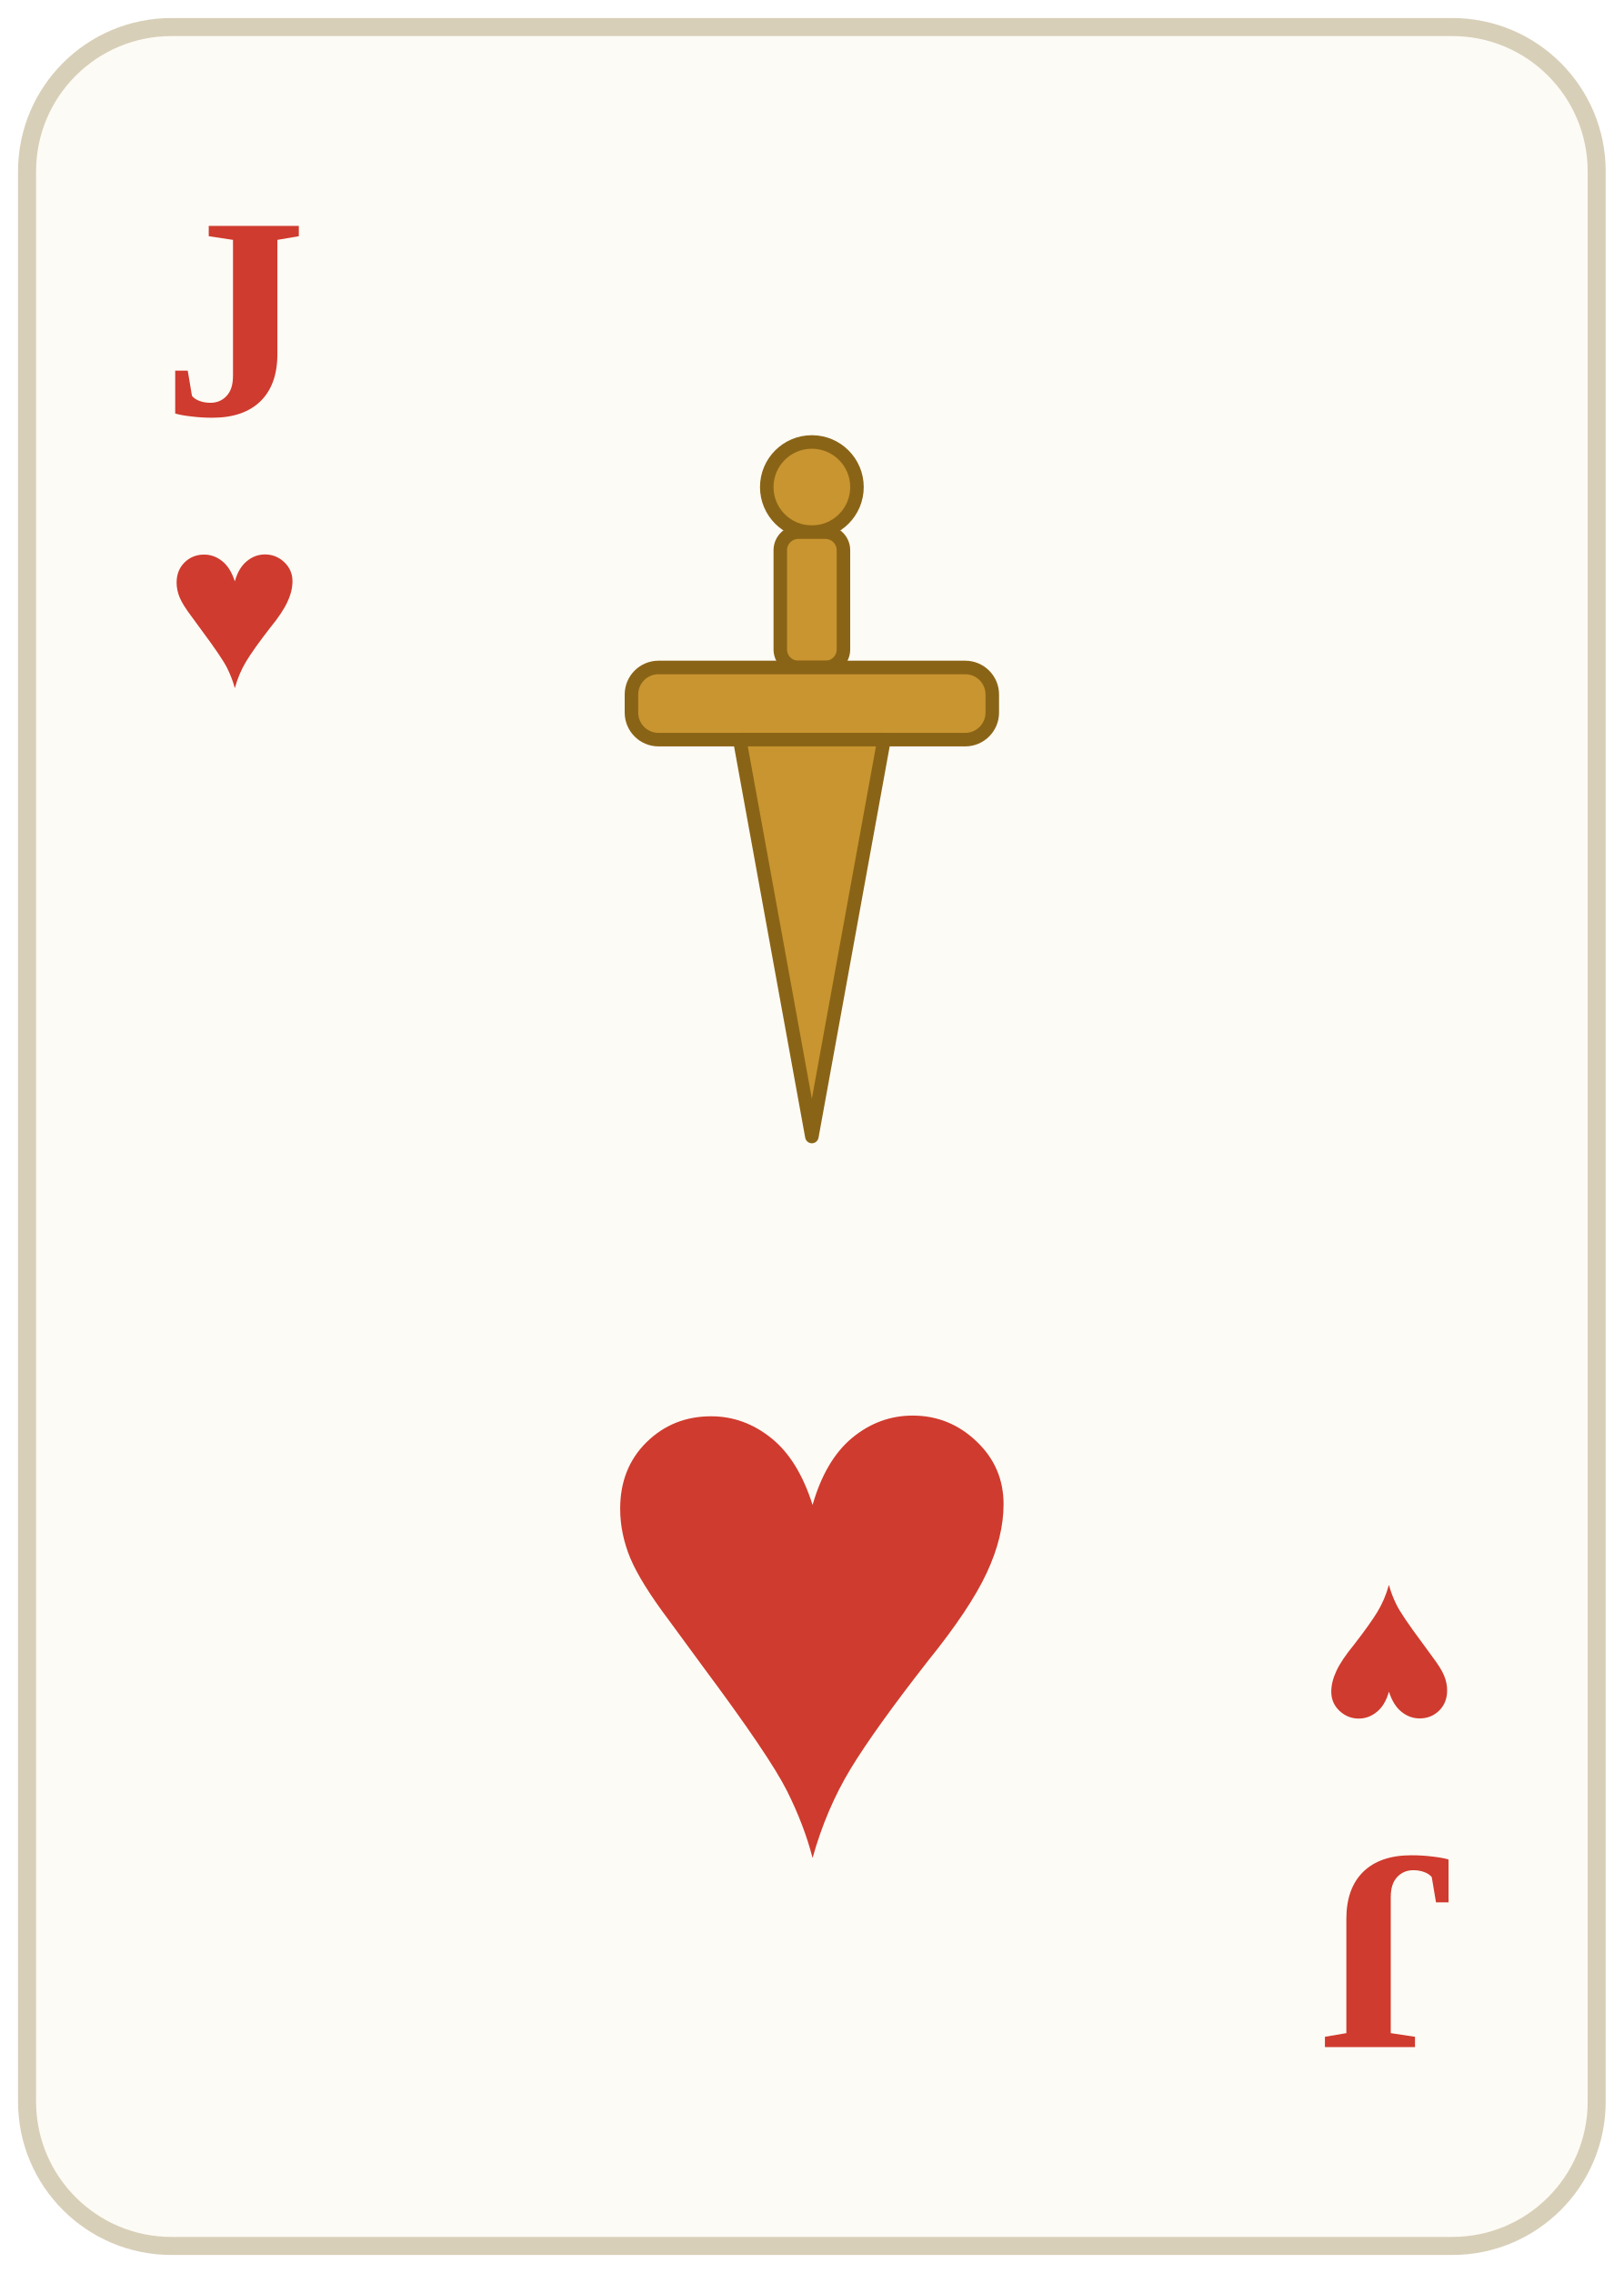
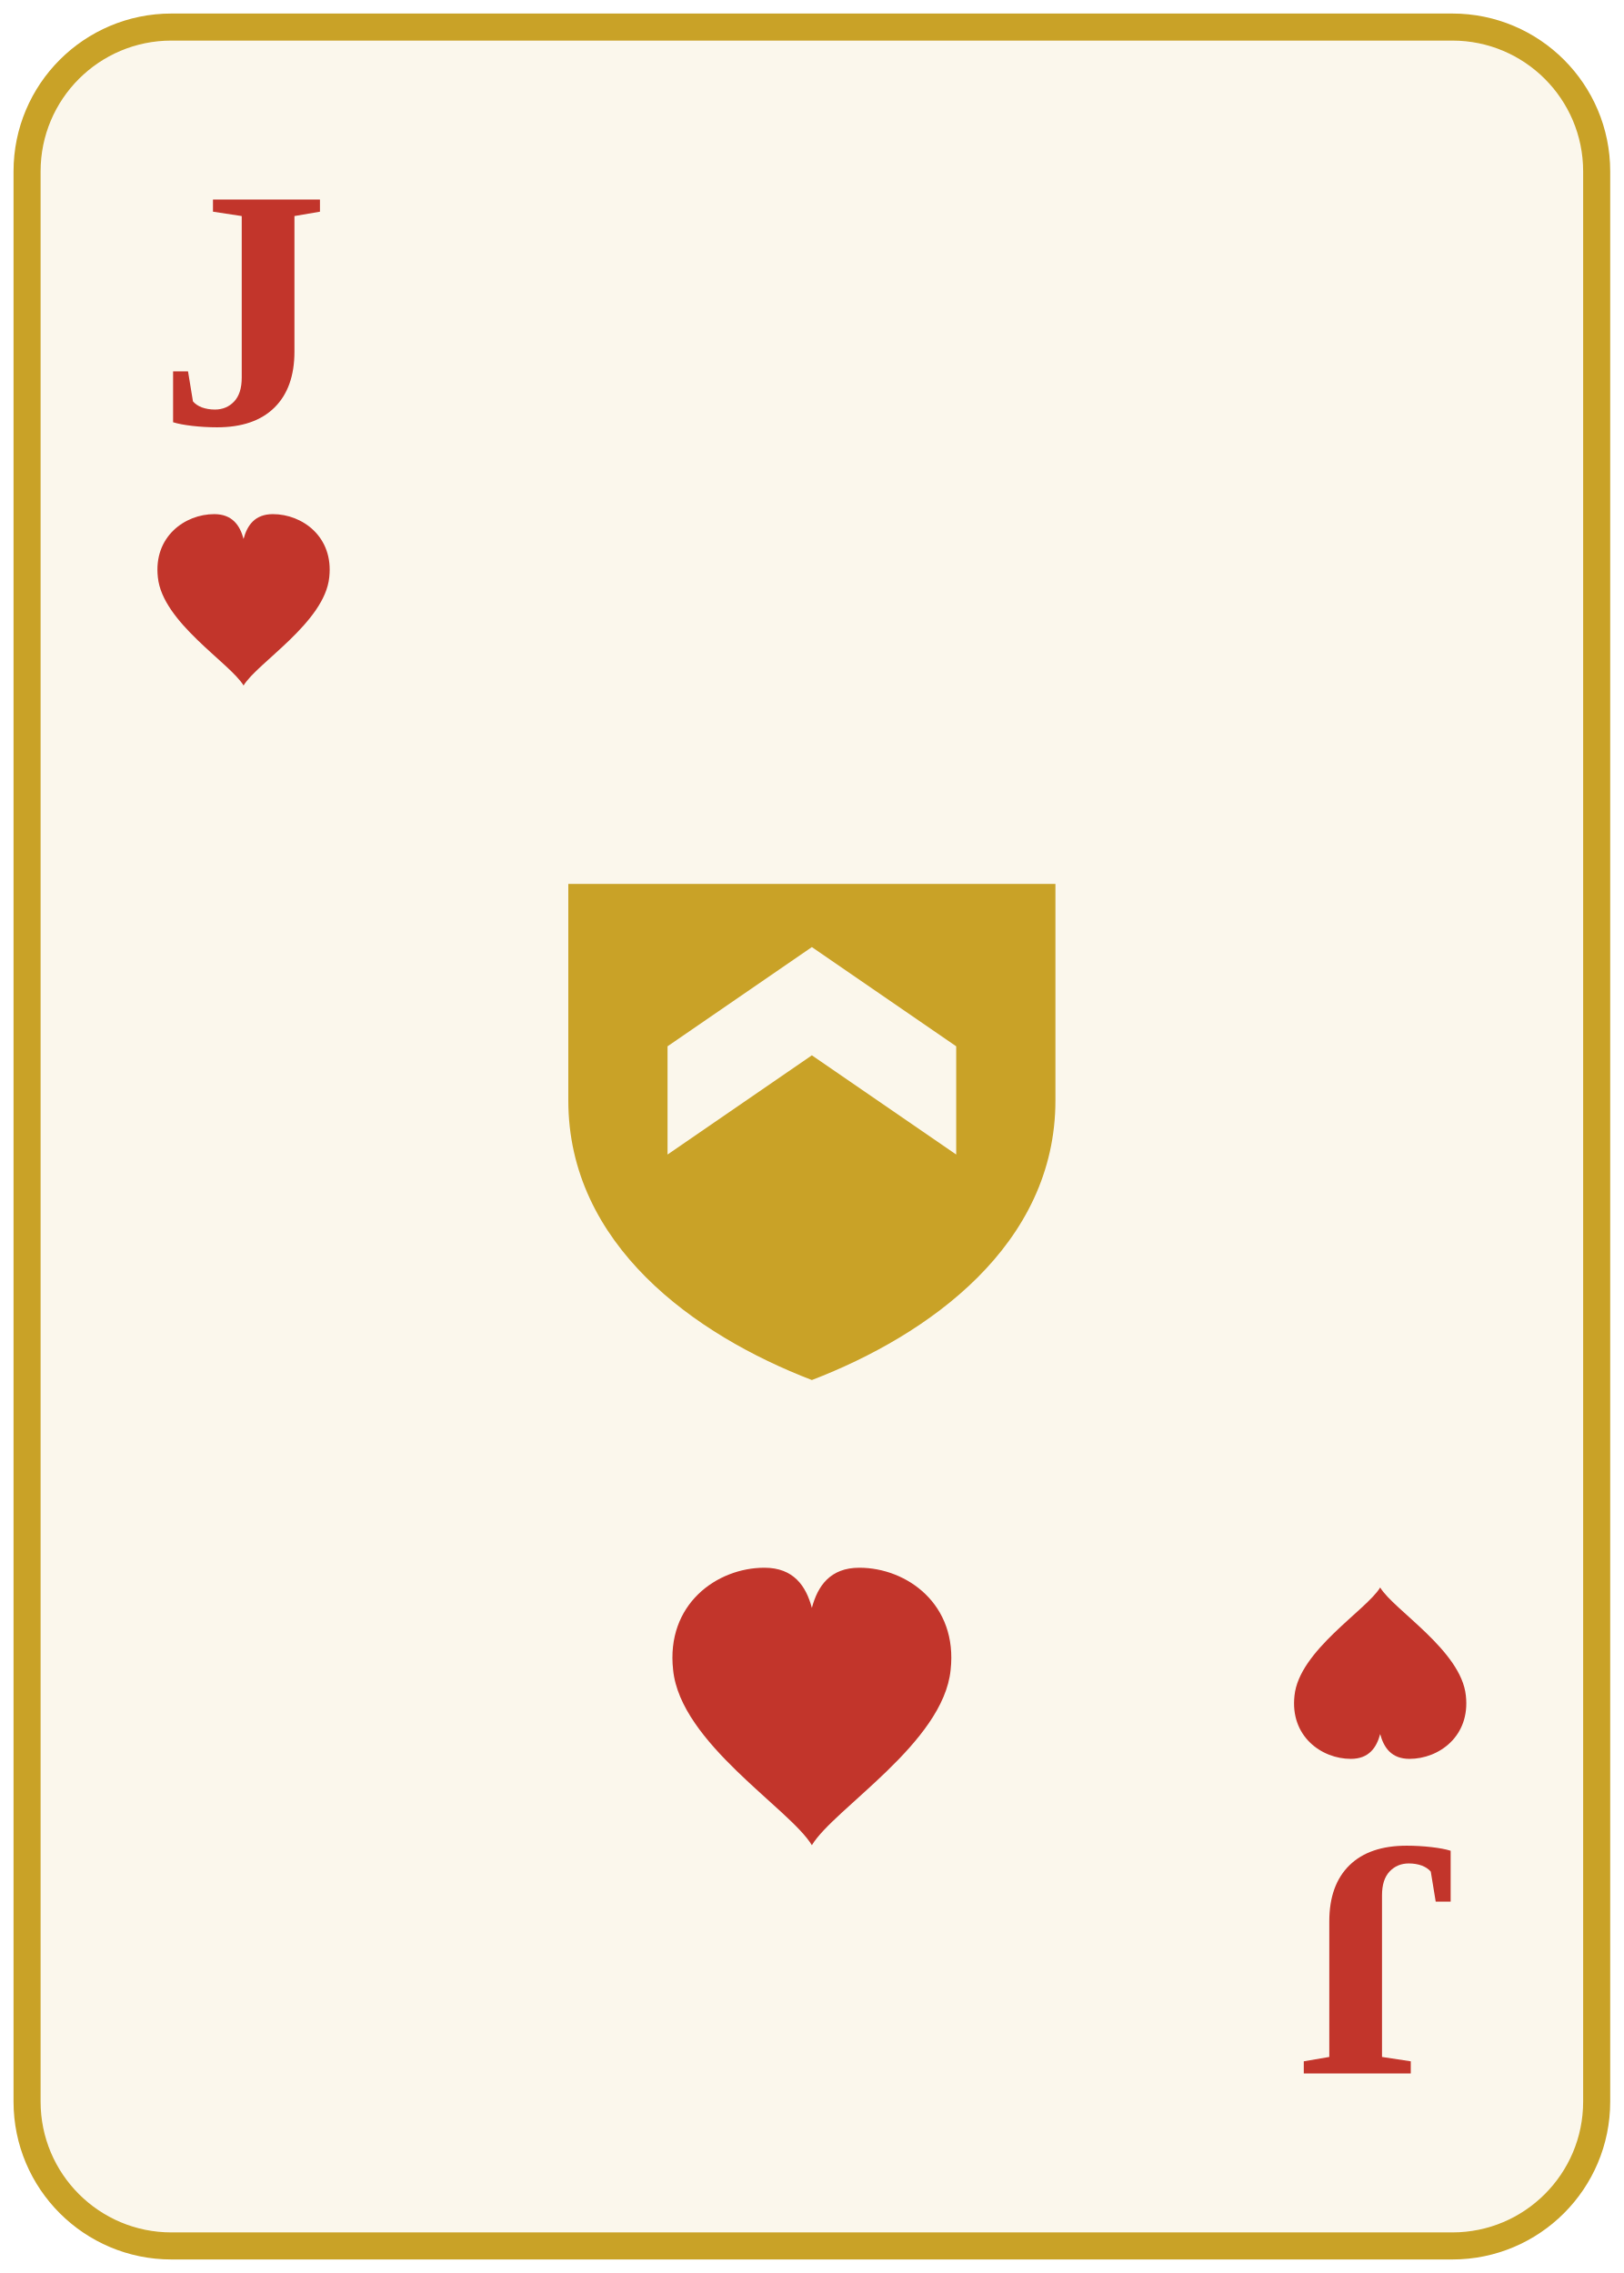
<svg xmlns="http://www.w3.org/2000/svg" viewBox="0 0 180 252" width="180" height="252">
-   <rect x="3" y="3" width="174" height="246" rx="16" fill="#fdfbf5" stroke="#d8cfb8" stroke-width="2" />
-   <g fill="#cf3b2e" font-family="Georgia, 'Times New Roman', serif" font-weight="700">
-     <g>
-       <text x="26" y="46" font-size="32" text-anchor="middle">J</text>
-       <text x="26" y="76" font-size="26" text-anchor="middle">♥</text>
-     </g>
-     <g transform="rotate(180 90 126)">
-       <text x="26" y="46" font-size="32" text-anchor="middle">J</text>
-       <text x="26" y="76" font-size="26" text-anchor="middle">♥</text>
+   <rect x="3" y="3" width="174" height="246" rx="16" fill="#fbf7ec" stroke="#c9a227" stroke-width="3" />
+   <g transform="translate(27 47)">
+     <text x="0" y="0" font-family="Georgia, 'Times New Roman', serif" font-weight="700" font-size="38" text-anchor="middle" fill="#c2352b">J</text>
+     <g transform="translate(0.00 20.00) scale(0.5)" fill="#c2352b">
+       <path d="M0 18 C-3 13 -18 4 -19 -6 C-20 -15 -13 -20 -6.5 -20 C-2.5 -20 -0.8 -17.5 0 -14.5 C0.8 -17.5 2.5 -20 6.5 -20 C13 -20 20 -15 19 -6 C18 4 3 13 0 18 Z" />
    </g>
  </g>
-   <g fill="#c99530" stroke="#8a6416" stroke-width="1.5" stroke-linejoin="round" stroke-linecap="round">
-     <circle cx="90" cy="54" r="5" />
-     <rect x="86.5" y="59" width="7" height="15" rx="2" />
-     <rect x="70" y="74" width="40" height="8" rx="3" />
-     <path d="M 82,82 L 98,82 L 90,126 Z" />
+   <g transform="translate(153 205) rotate(180)">
+     <text x="0" y="0" font-family="Georgia, 'Times New Roman', serif" font-weight="700" font-size="38" text-anchor="middle" fill="#c2352b">J</text>
+     <g transform="translate(0.00 20.00) scale(0.5)" fill="#c2352b">
+       <path d="M0 18 C-3 13 -18 4 -19 -6 C-20 -15 -13 -20 -6.5 -20 C-2.5 -20 -0.8 -17.5 0 -14.5 C0.8 -17.5 2.5 -20 6.5 -20 C13 -20 20 -15 19 -6 C18 4 3 13 0 18 Z" />
+     </g>
  </g>
-   <text x="90" y="176" font-size="86" fill="#cf3b2e" text-anchor="middle" dominant-baseline="central" font-family="Georgia, 'Times New Roman', serif" font-weight="700">♥</text>
+   <g transform="translate(90 120)" fill="#c9a227">
+     <path d="M-27 -22 L27 -22 L27 2 C27 18 13 28 0 33 C-13 28 -27 18 -27 2 Z" />
+     <path d="M-16 -4 L0 -15 L16 -4 L16 8 L0 -3 L-16 8 Z" fill="#fbf7ec" />
+   </g>
+   <g transform="translate(90.00 190.00) scale(0.80952)" fill="#c2352b">
+     <path d="M0 18 C-3 13 -18 4 -19 -6 C-20 -15 -13 -20 -6.5 -20 C-2.5 -20 -0.8 -17.5 0 -14.5 C0.8 -17.5 2.5 -20 6.5 -20 C13 -20 20 -15 19 -6 C18 4 3 13 0 18 Z" />
+   </g>
</svg>
